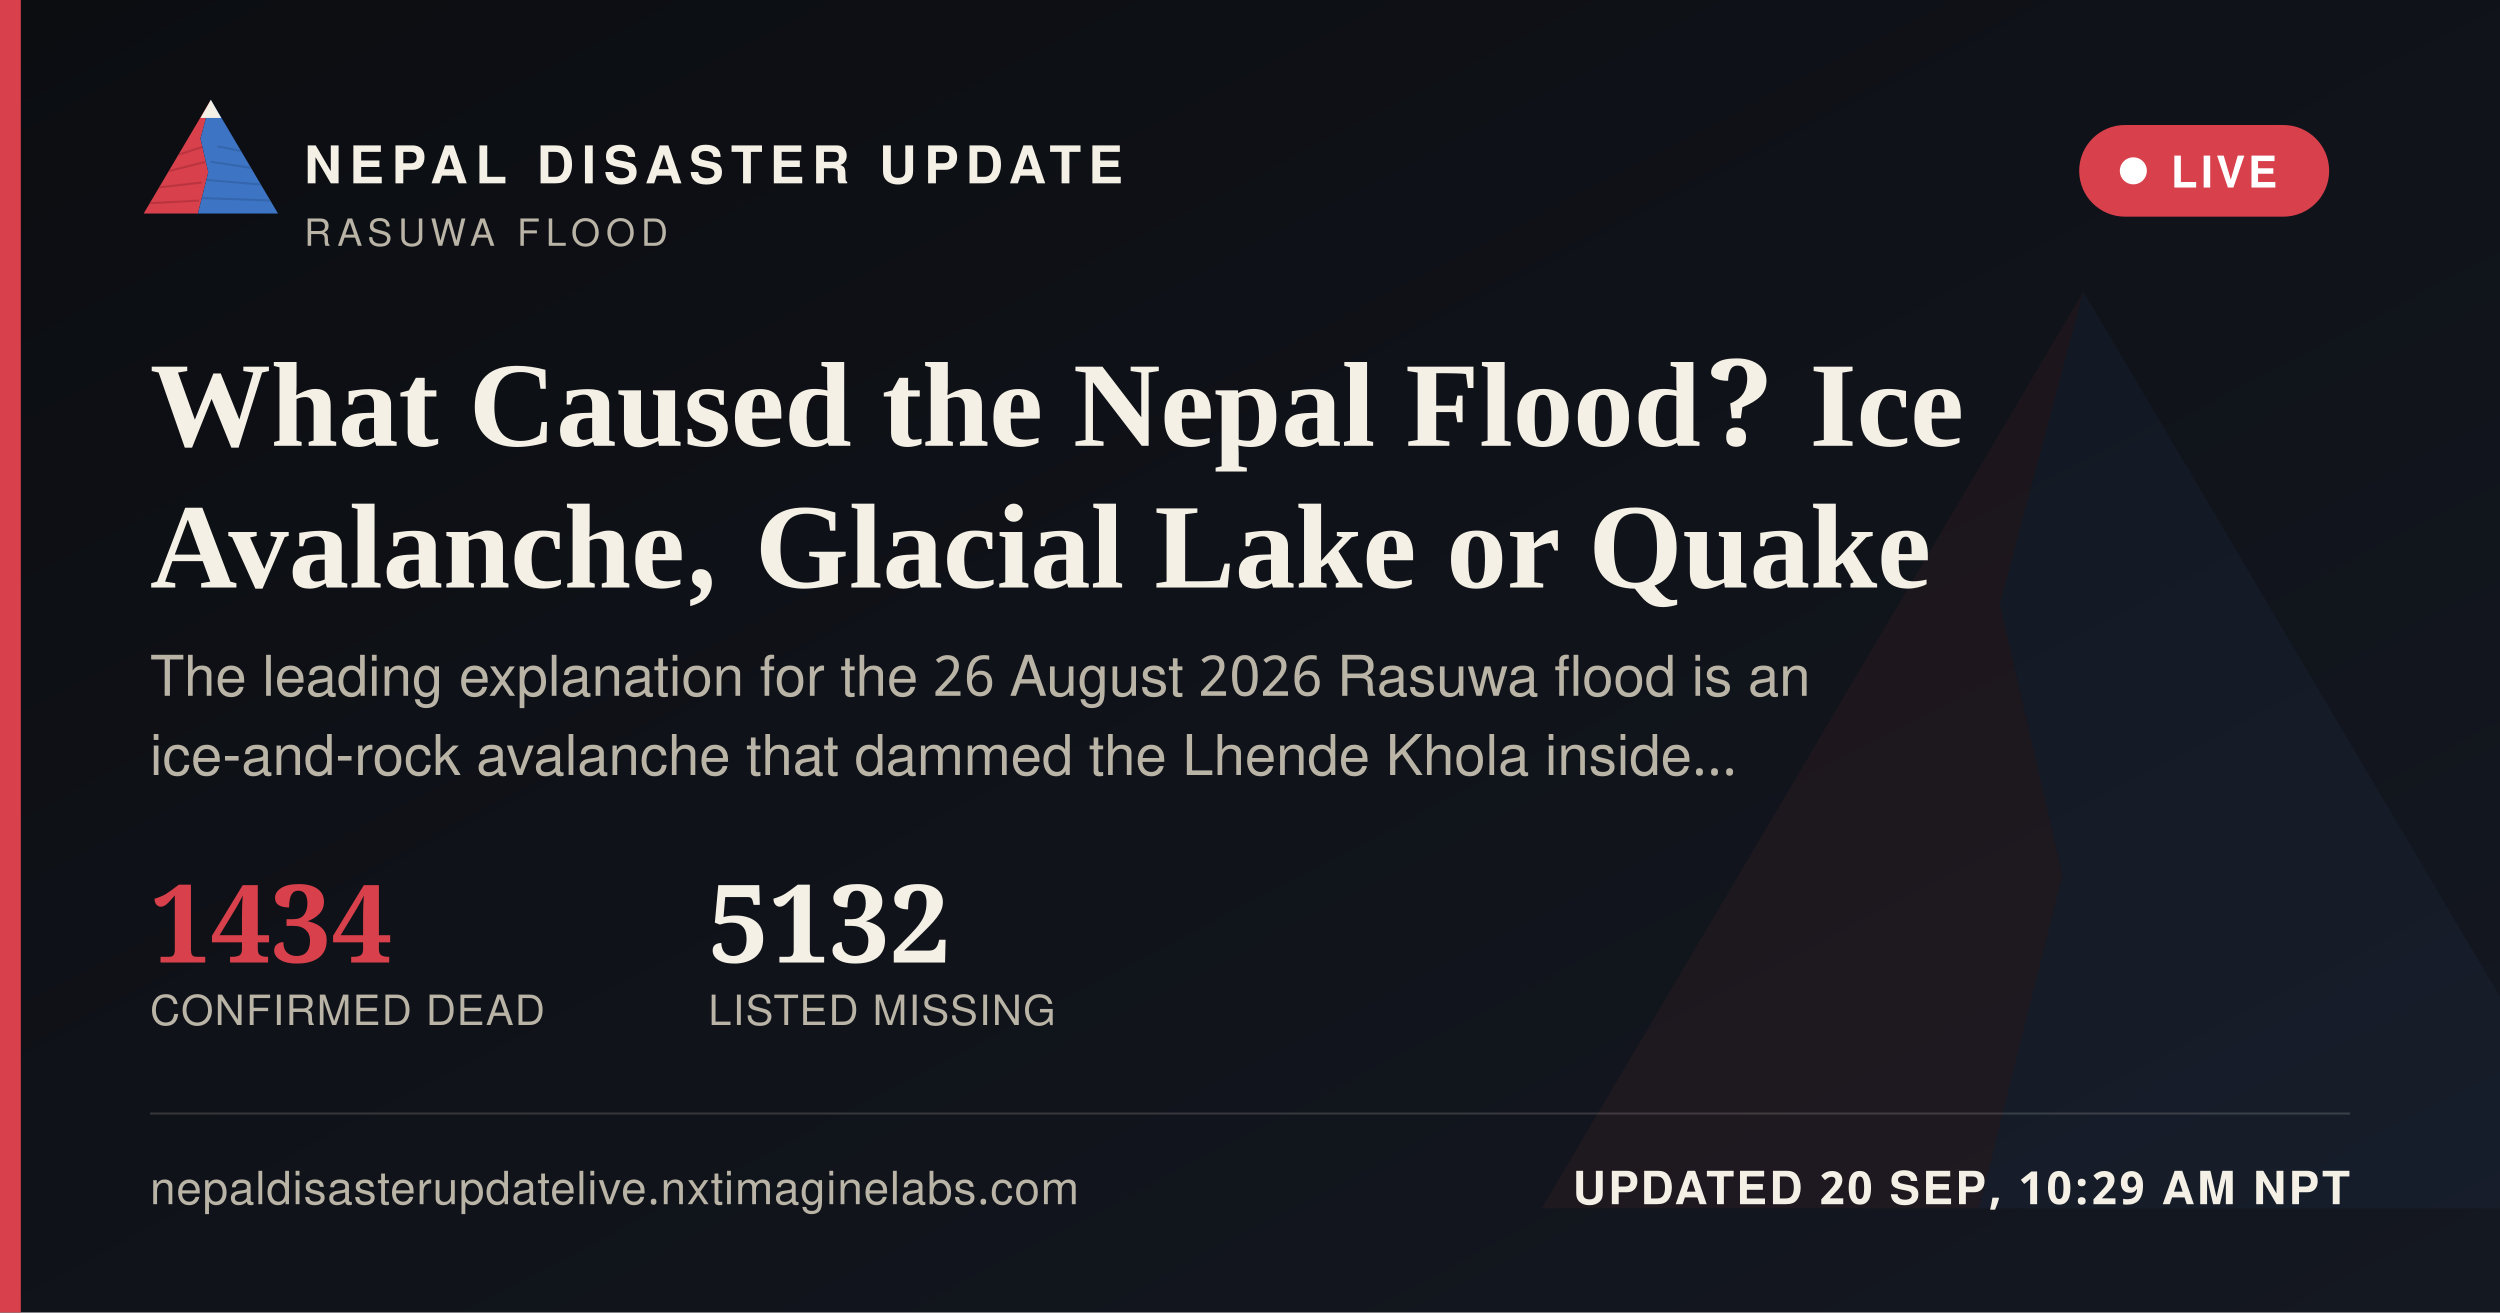
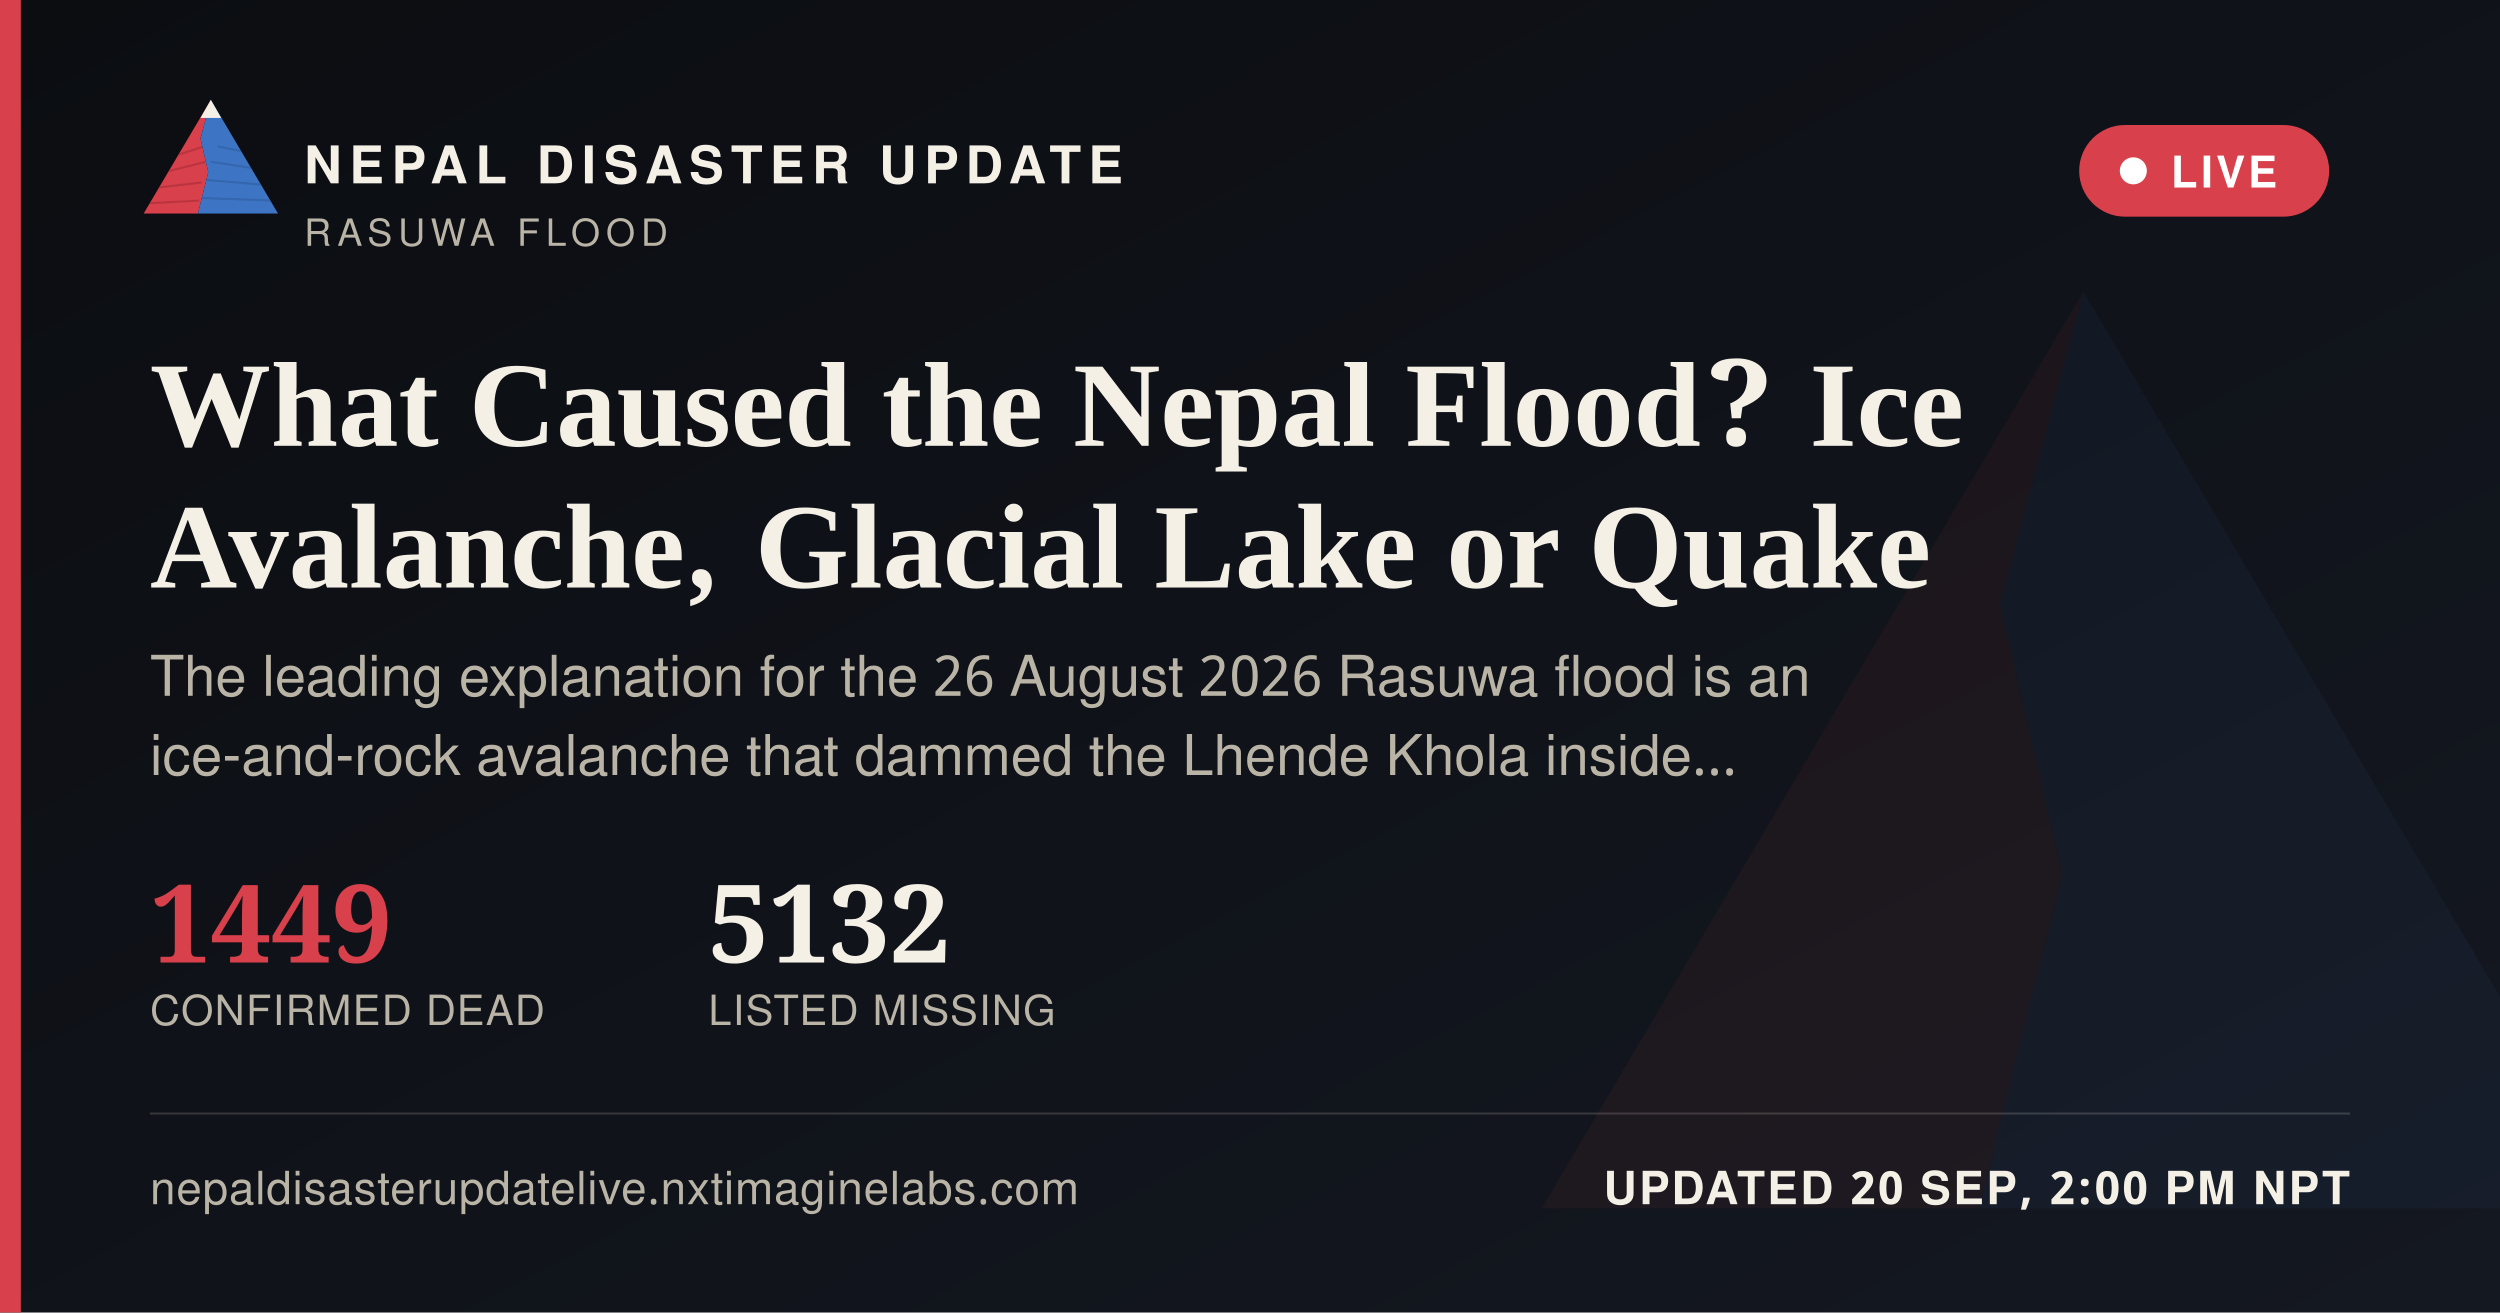
<svg xmlns="http://www.w3.org/2000/svg" width="1200" height="630" viewBox="0 0 1200 630">
  <defs>
    <linearGradient id="ogbg" x1="0" y1="0" x2="1" y2="1">
      <stop offset="0" stop-color="#0B0D11" />
      <stop offset="1" stop-color="#141821" />
    </linearGradient>
  </defs>
  <rect width="1200" height="630" fill="url(#ogbg)" />
  <g transform="translate(700,60) scale(5)" opacity="0.06">
    <polygon points="60,16 52,46 58,72 50,104 8,104" fill="#D8404B" />
    <polygon points="60,16 112,104 50,104 58,72 52,46" fill="#3D74C4" />
  </g>
  <rect x="0" y="0" width="10" height="630" fill="#D8404B" />
  <g transform="translate(64,38) scale(0.62)">
    <g>
      <defs>
        <clipPath id="ogLc">
          <polygon points="60,16 52,46 58,72 50,104 8,104" />
        </clipPath>
        <clipPath id="ogRc">
          <polygon points="60,16 112,104 50,104 58,72 52,46" />
        </clipPath>
      </defs>
      <polygon points="60,16 52,46 58,72 50,104 8,104" fill="#D8404B" />
      <g clip-path="url(#ogLc)" stroke="#A32A34" stroke-width="1.6" fill="none" opacity="0.55">
        <path d="M30,60 L55,52" />
        <path d="M24,72 L56,64" />
        <path d="M18,84 L53,80" />
        <path d="M13,96 L51,94" />
      </g>
      <polygon points="60,16 112,104 50,104 58,72 52,46" fill="#3D74C4" />
      <g clip-path="url(#ogRc)" stroke="#2A5793" stroke-width="1.6" fill="none" opacity="0.5">
        <path d="M65,52 L95,58" />
        <path d="M60,64 L100,70" />
        <path d="M56,78 L104,82" />
        <path d="M52,92 L108,94" />
      </g>
      <polygon points="60,16 52,30 68,30" fill="#F4F0E6" />
    </g>
  </g>
  <text x="146" y="88" font-family="'Public Sans', 'Noto Sans Devanagari', 'Helvetica Neue', Helvetica, Arial, sans-serif" font-size="25" font-weight="800" letter-spacing="3.6" fill="#F4F0E6">NEPAL DISASTER UPDATE</text>
  <text x="146" y="118" font-family="'Public Sans', 'Noto Sans Devanagari', 'Helvetica Neue', Helvetica, Arial, sans-serif" font-size="18" letter-spacing="2.8" fill="#B9B4A6">RASUWA FLOOD</text>
  <g>
    <rect x="998" y="60" width="120" height="44" rx="22" fill="#D8404B" stroke="none" />
    <circle cx="1024" cy="82" r="6.5" fill="#FFFFFF" />
    <text x="1042" y="90" font-family="'Public Sans', 'Noto Sans Devanagari', 'Helvetica Neue', Helvetica, Arial, sans-serif" font-size="21" font-weight="700" letter-spacing="1.6" fill="#FFFFFF">LIVE</text>
  </g>
  <text x="72" y="214" font-family="Newsreader, 'Noto Serif Devanagari', Georgia, 'Times New Roman', serif" font-size="58" font-weight="600" fill="#F4F0E6">What Caused the Nepal Flood? Ice</text>
  <text x="72" y="282" font-family="Newsreader, 'Noto Serif Devanagari', Georgia, 'Times New Roman', serif" font-size="58" font-weight="600" fill="#F4F0E6">Avalanche, Glacial Lake or Quake</text>
  <text x="72" y="334" font-family="'Public Sans', 'Noto Sans Devanagari', 'Helvetica Neue', Helvetica, Arial, sans-serif" font-size="27" fill="#B9B4A6">The leading explanation for the 26 August 2026 Rasuwa flood is an</text>
  <text x="72" y="372" font-family="'Public Sans', 'Noto Sans Devanagari', 'Helvetica Neue', Helvetica, Arial, sans-serif" font-size="27" fill="#B9B4A6">ice-and-rock avalanche that dammed the Lhende Khola inside…</text>
  <g transform="translate(72,462)">
-     <text x="0" y="0" font-family="Newsreader, 'Noto Serif Devanagari', Georgia, 'Times New Roman', serif" font-size="52" font-weight="600" fill="#D8404B">1434</text>
+     <text x="0" y="0" font-family="Newsreader, 'Noto Serif Devanagari', Georgia, 'Times New Roman', serif" font-size="52" font-weight="600" fill="#D8404B">1449</text>
    <text x="0" y="30" font-family="'Public Sans', 'Noto Sans Devanagari', 'Helvetica Neue', Helvetica, Arial, sans-serif" font-size="20" letter-spacing="0.6" fill="#B9B4A6">CONFIRMED DEAD</text>
    <text x="268" y="0" font-family="Newsreader, 'Noto Serif Devanagari', Georgia, 'Times New Roman', serif" font-size="52" font-weight="600" fill="#F4F0E6">5132</text>
    <text x="268" y="30" font-family="'Public Sans', 'Noto Sans Devanagari', 'Helvetica Neue', Helvetica, Arial, sans-serif" font-size="20" letter-spacing="0.6" fill="#B9B4A6">LISTED MISSING</text>
  </g>
  <rect x="72" y="534" width="1056" height="1" fill="rgba(244,240,230,0.16)" />
  <text x="72" y="578" font-family="'Public Sans', 'Noto Sans Devanagari', 'Helvetica Neue', Helvetica, Arial, sans-serif" font-size="22" fill="#B9B4A6" letter-spacing="0.4">nepaldisasterupdatelive.nxtimaginelabs.com</text>
-   <text x="1128" y="578" text-anchor="end" font-family="'Public Sans', 'Noto Sans Devanagari', 'Helvetica Neue', Helvetica, Arial, sans-serif" font-size="22" font-weight="700" letter-spacing="1.2" fill="#F4F0E6">UPDATED 20 SEP, 10:29 AM NPT</text>
+   <text x="1128" y="578" text-anchor="end" font-family="'Public Sans', 'Noto Sans Devanagari', 'Helvetica Neue', Helvetica, Arial, sans-serif" font-size="22" font-weight="700" letter-spacing="1.2" fill="#F4F0E6">UPDATED 20 SEP, 2:00 PM NPT</text>
</svg>
